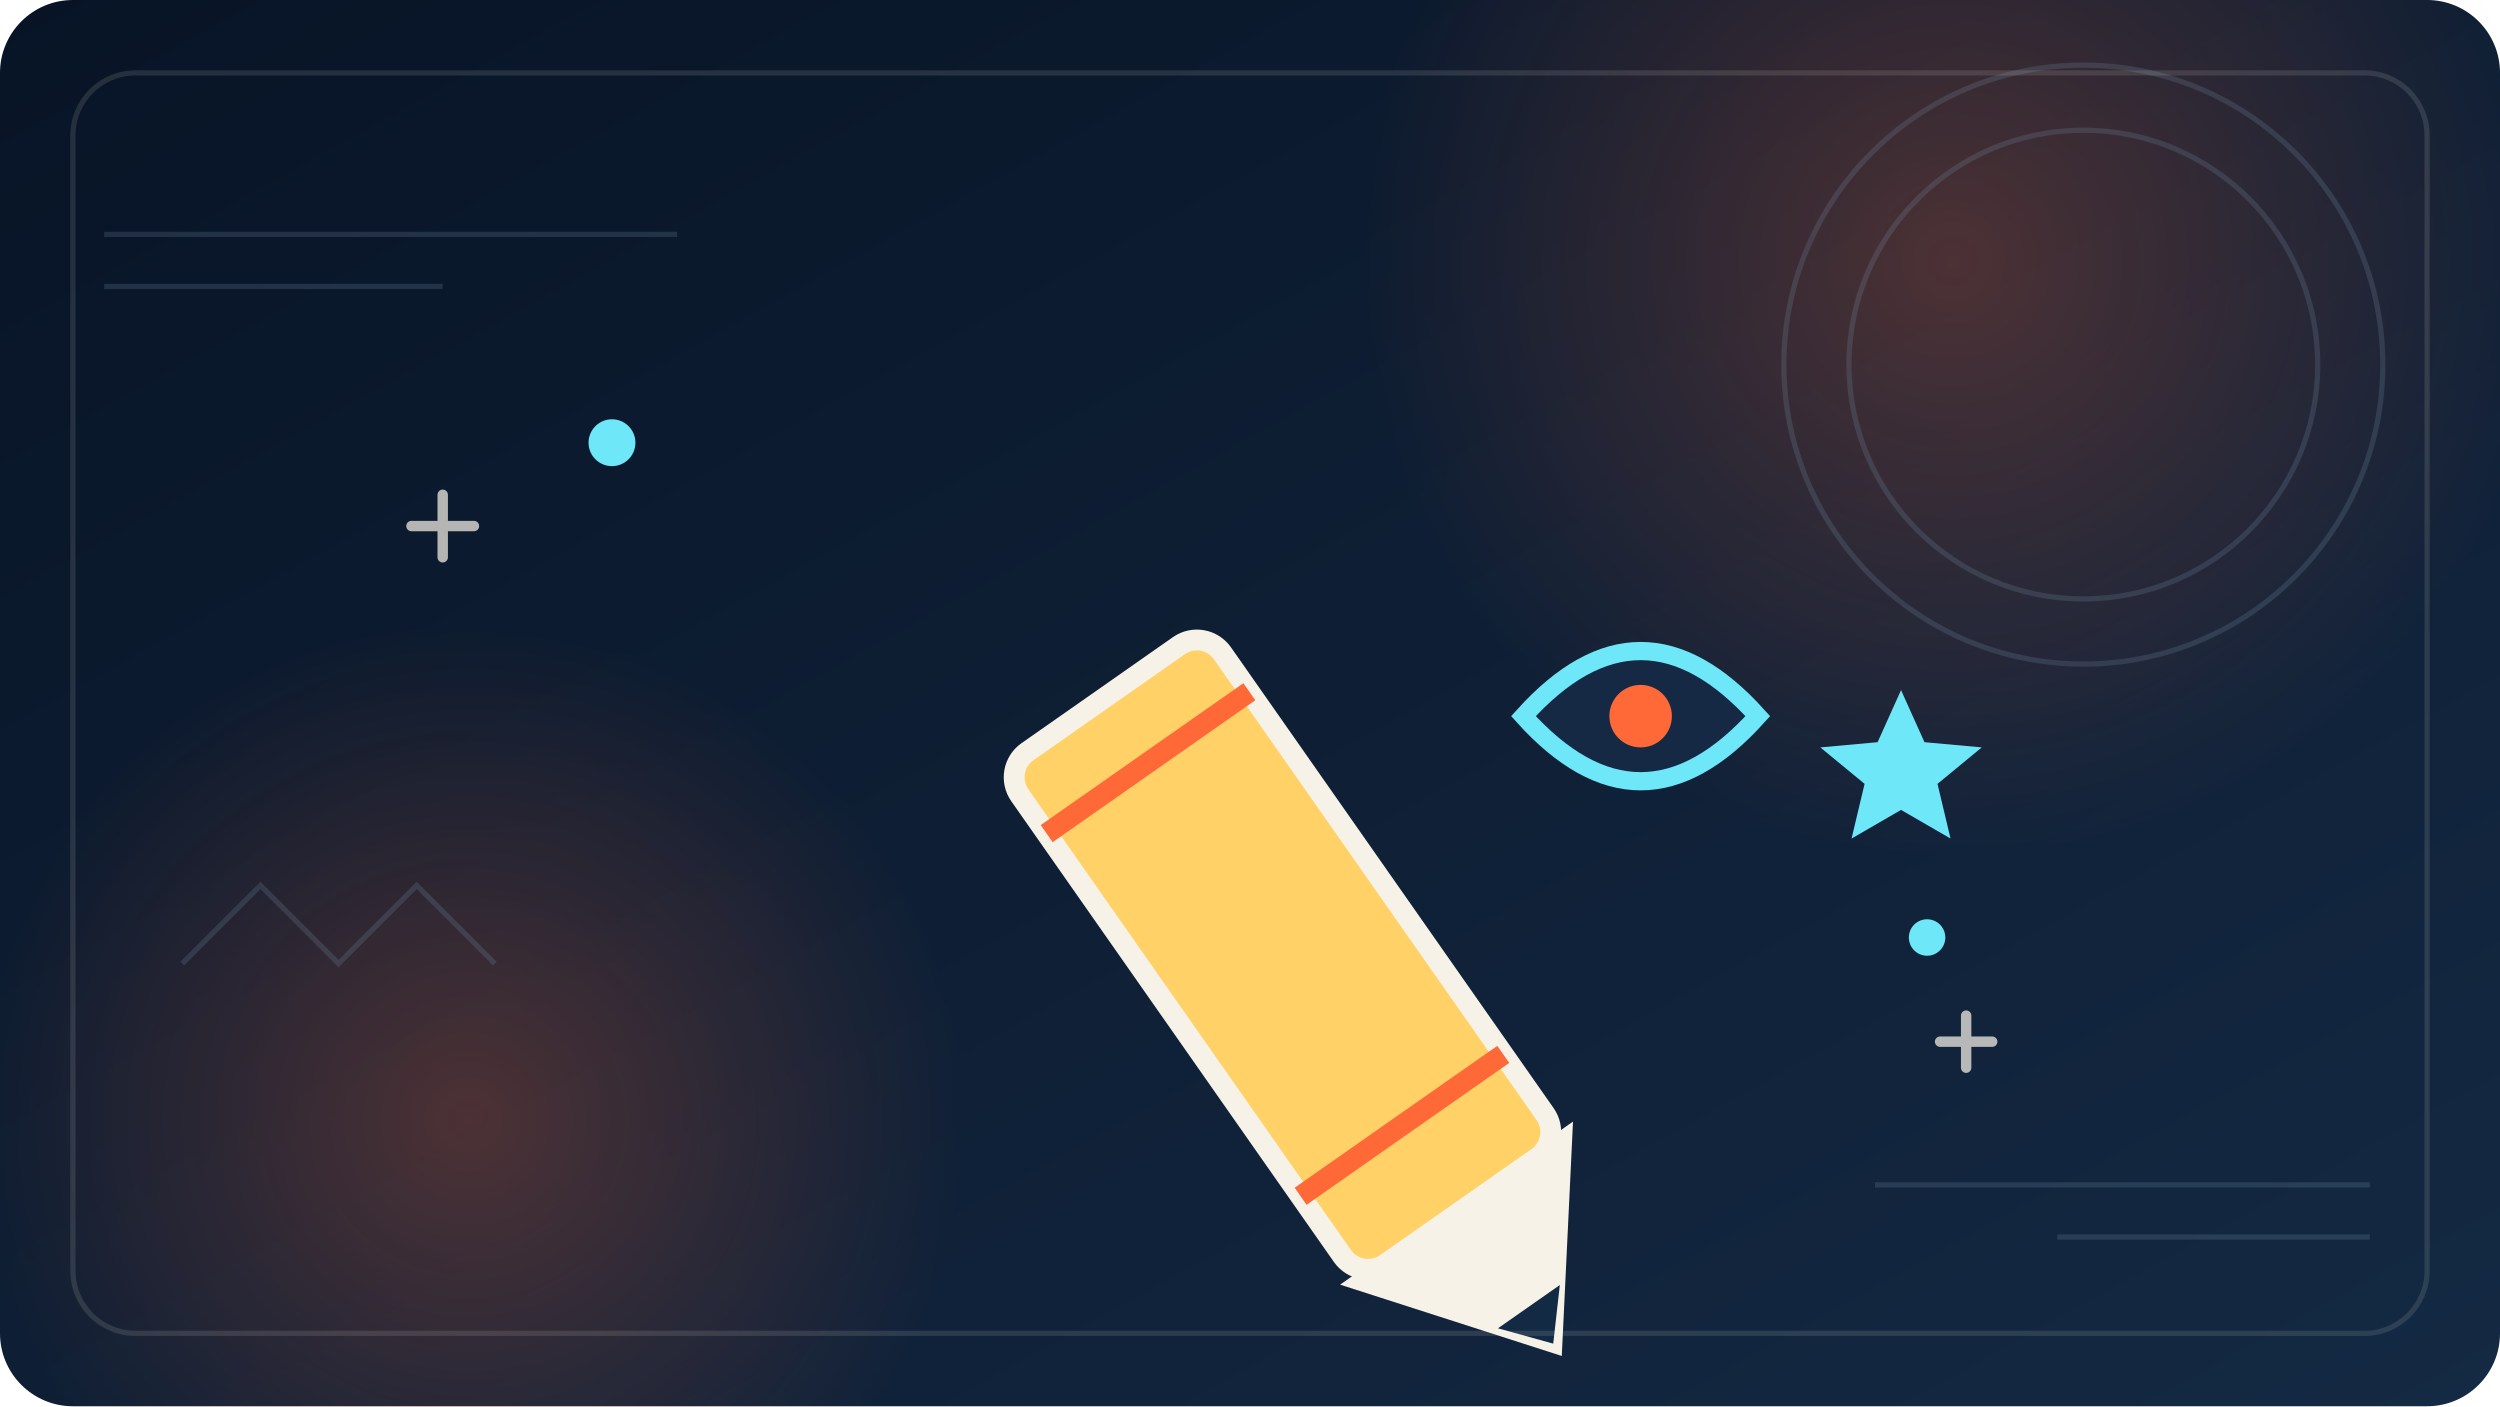
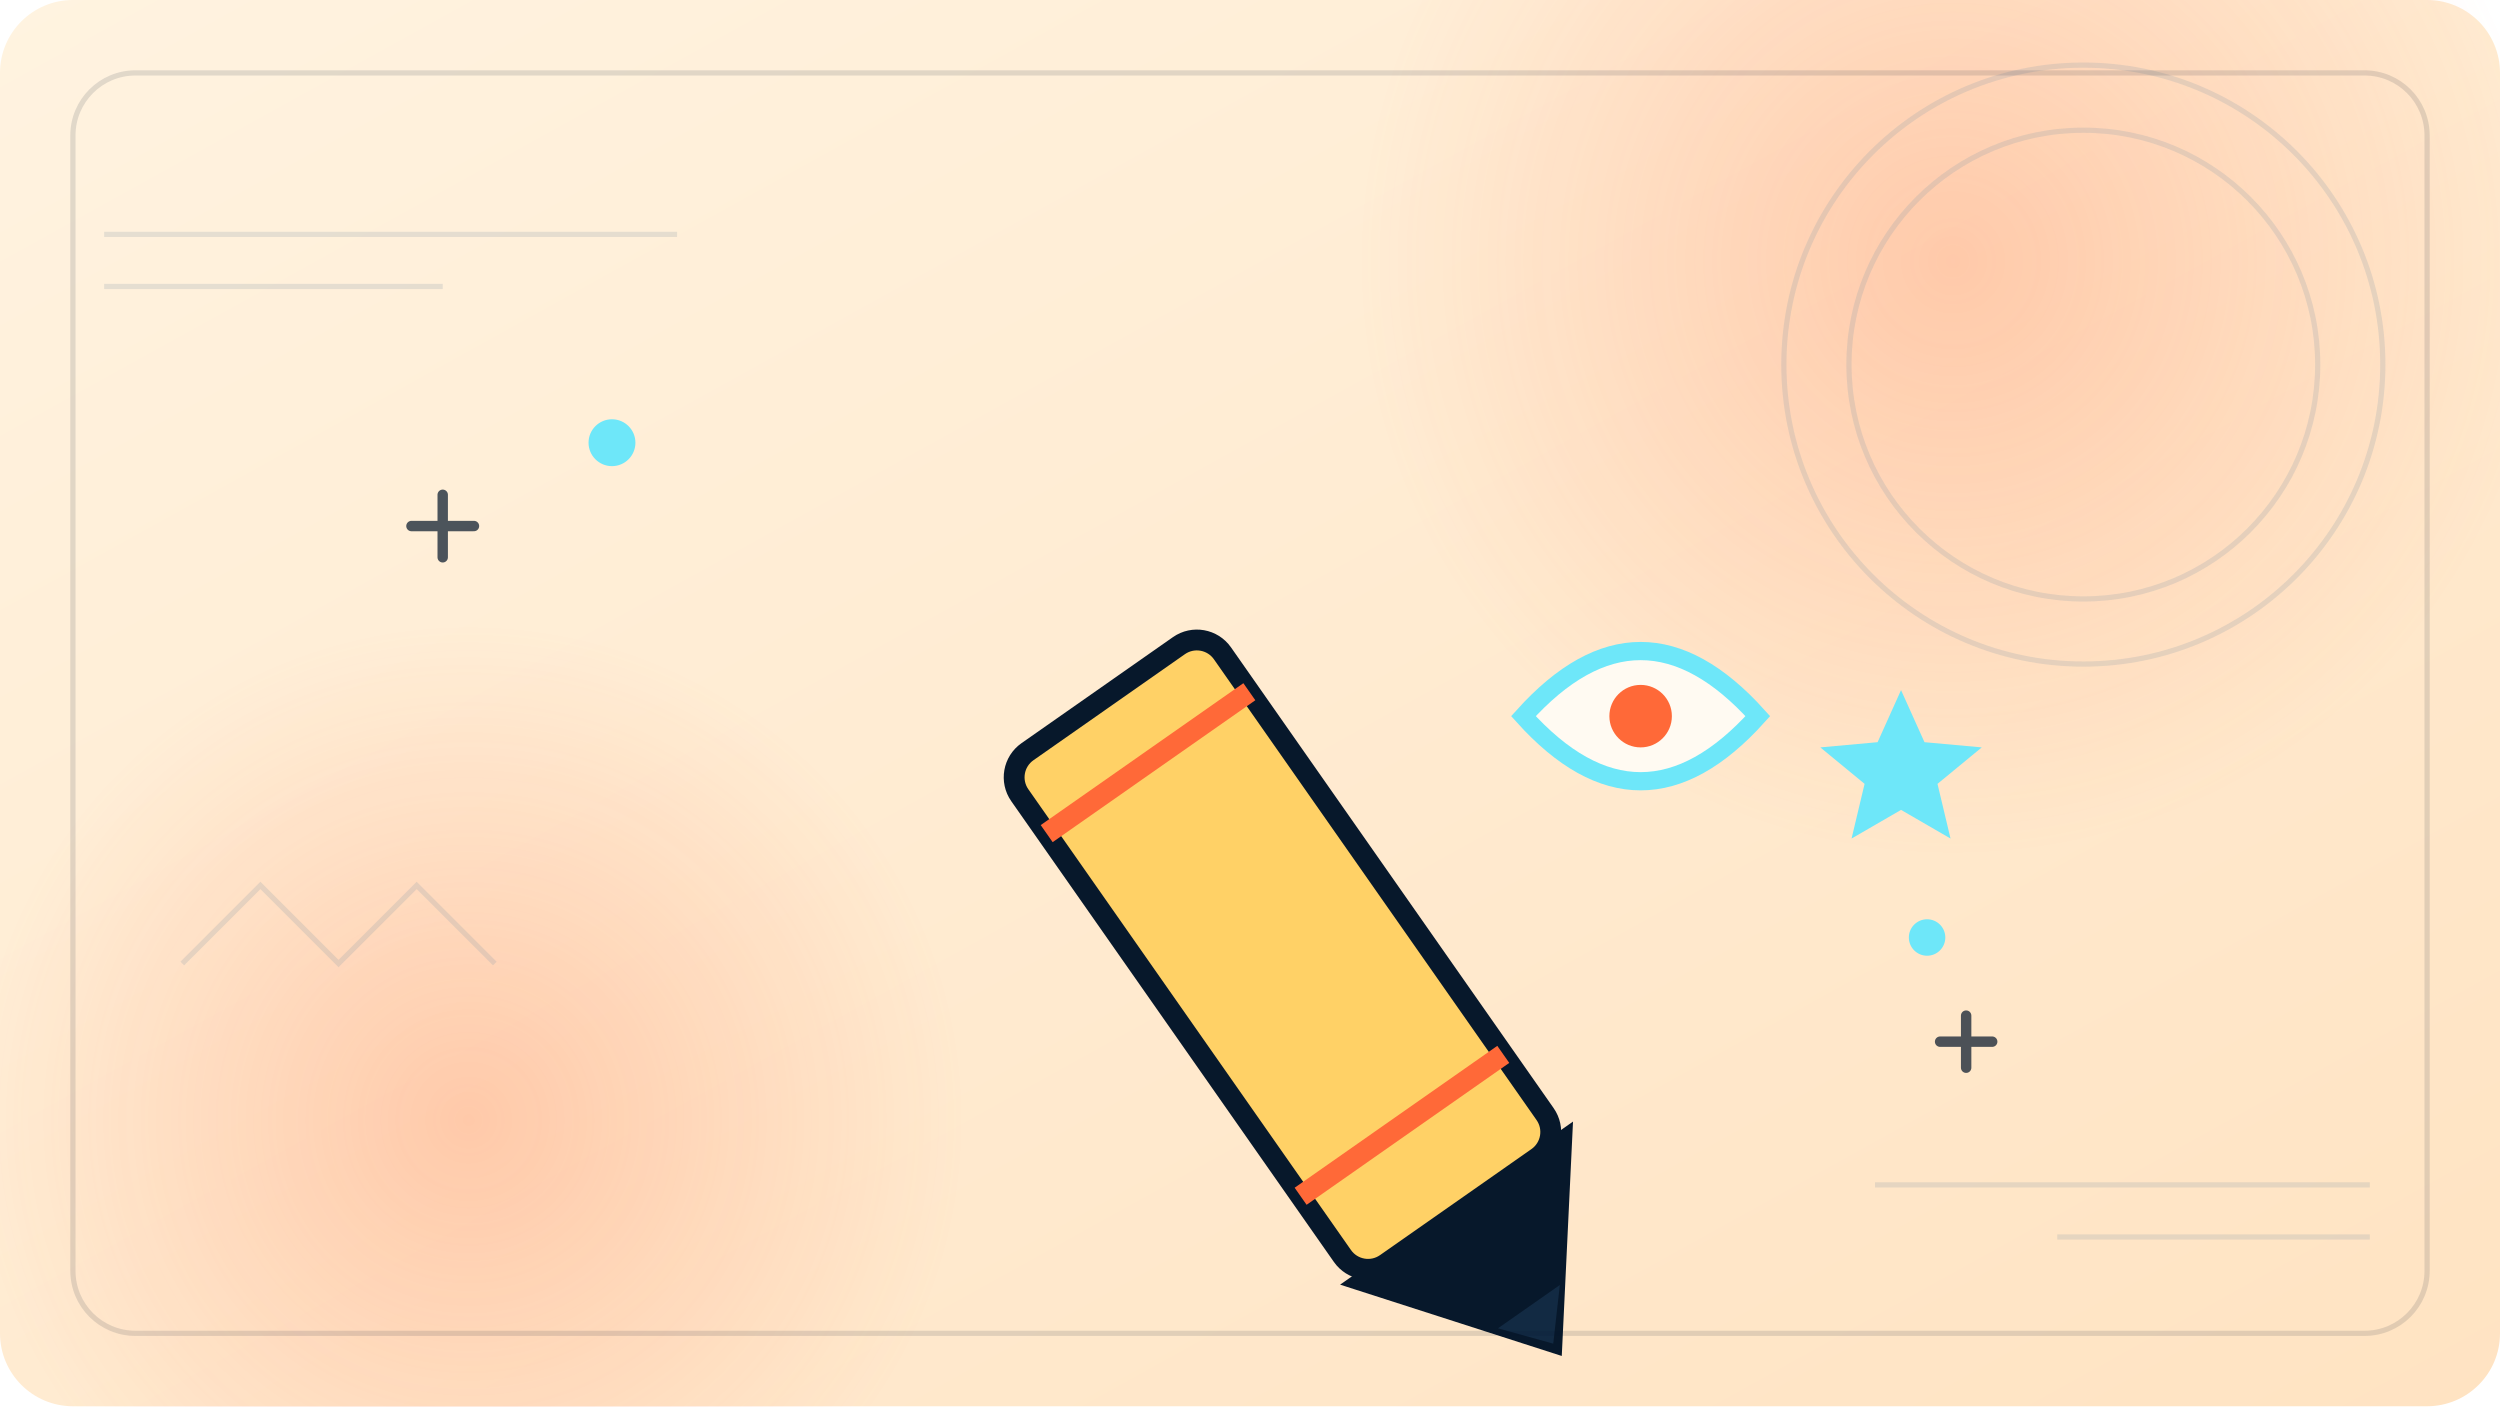
<svg xmlns="http://www.w3.org/2000/svg" width="1200" height="675" viewBox="0 0 960 540" role="img" aria-labelledby="title desc">
  <defs>
    <linearGradient id="bg" x1="0" y1="0" x2="1" y2="1">
-       <stop offset="0" stop-color="#081426" />
-       <stop offset="1" stop-color="#142943" />
+       <stop offset="0" stop-color="#fff3e0" />
+       <stop offset="1" stop-color="#ffe3c2" />
    </linearGradient>
    <radialGradient id="glow">
      <stop offset="0" stop-color="#ff6938" stop-opacity=".26" />
      <stop offset="1" stop-color="#ff6938" stop-opacity="0" />
    </radialGradient>
  </defs>
  <rect width="960" height="540" rx="28" fill="url(#bg)" />
  <circle cx="750" cy="100" r="230" fill="url(#glow)" />
  <circle cx="180" cy="430" r="190" fill="url(#glow)" />
-   <g fill="none" stroke="#7891ac" stroke-opacity=".22" stroke-width="2">
+   <g fill="none" stroke="#8a9bac" stroke-opacity=".22" stroke-width="2">
    <path d="M40 90h220M40 110h130M720 455h190M790 475h120" />
    <circle cx="800" cy="140" r="90" />
    <circle cx="800" cy="140" r="115" />
    <path d="M70 370l30-30 30 30 30-30 30 30" />
  </g>
  <g transform="translate(0 0)">
    <g transform="rotate(-35 490 350)">
-       <rect x="435" y="245" width="95" height="240" rx="12" fill="#ffd166" stroke="#f7f2e8" stroke-width="8" />
+       <rect x="435" y="245" width="95" height="240" rx="12" fill="#ffd166" stroke="#07182b" stroke-width="8" />
      <path d="M435 275h95M435 445h95" stroke="#ff6938" stroke-width="8" />
-       <path d="M435 485l47 62 48-62z" fill="#f7f2e8" stroke="#f7f2e8" stroke-width="7" />
+       <path d="M435 485l47 62 48-62z" fill="#07182b" stroke="#07182b" stroke-width="7" />
      <path d="M468 530l14 17 15-17z" fill="#122a43" />
    </g>
-     <path d="M585 275q45-50 90 0q-45 50-90 0z" fill="#152944" stroke="#6ee7f9" stroke-width="7" />
+     <path d="M585 275q45-50 90 0q-45 50-90 0z" fill="#fffaf2" stroke="#6ee7f9" stroke-width="7" />
    <circle cx="630" cy="275" r="12" fill="#ff6938" />
  </g>
  <g fill="#6ee7f9">
    <path d="M730 265l9 20 22 2-17 14 5 21-19-11-19 11 5-21-17-14 22-2z" />
    <circle cx="740" cy="360" r="7" />
    <circle cx="235" cy="170" r="9" />
  </g>
-   <g stroke="#f7f2e8" stroke-width="4" stroke-linecap="round" opacity=".72">
+   <g stroke="#07182b" stroke-width="4" stroke-linecap="round" opacity=".72">
    <path d="M170 190v24m-12-12h24" />
    <path d="M755 390v20m-10-10h20" />
  </g>
-   <rect x="28" y="28" width="904" height="484" rx="24" fill="none" stroke="#f7f2e8" stroke-opacity=".12" stroke-width="2" />
+   <rect x="28" y="28" width="904" height="484" rx="24" fill="none" stroke="#07182b" stroke-opacity=".12" stroke-width="2" />
</svg>
